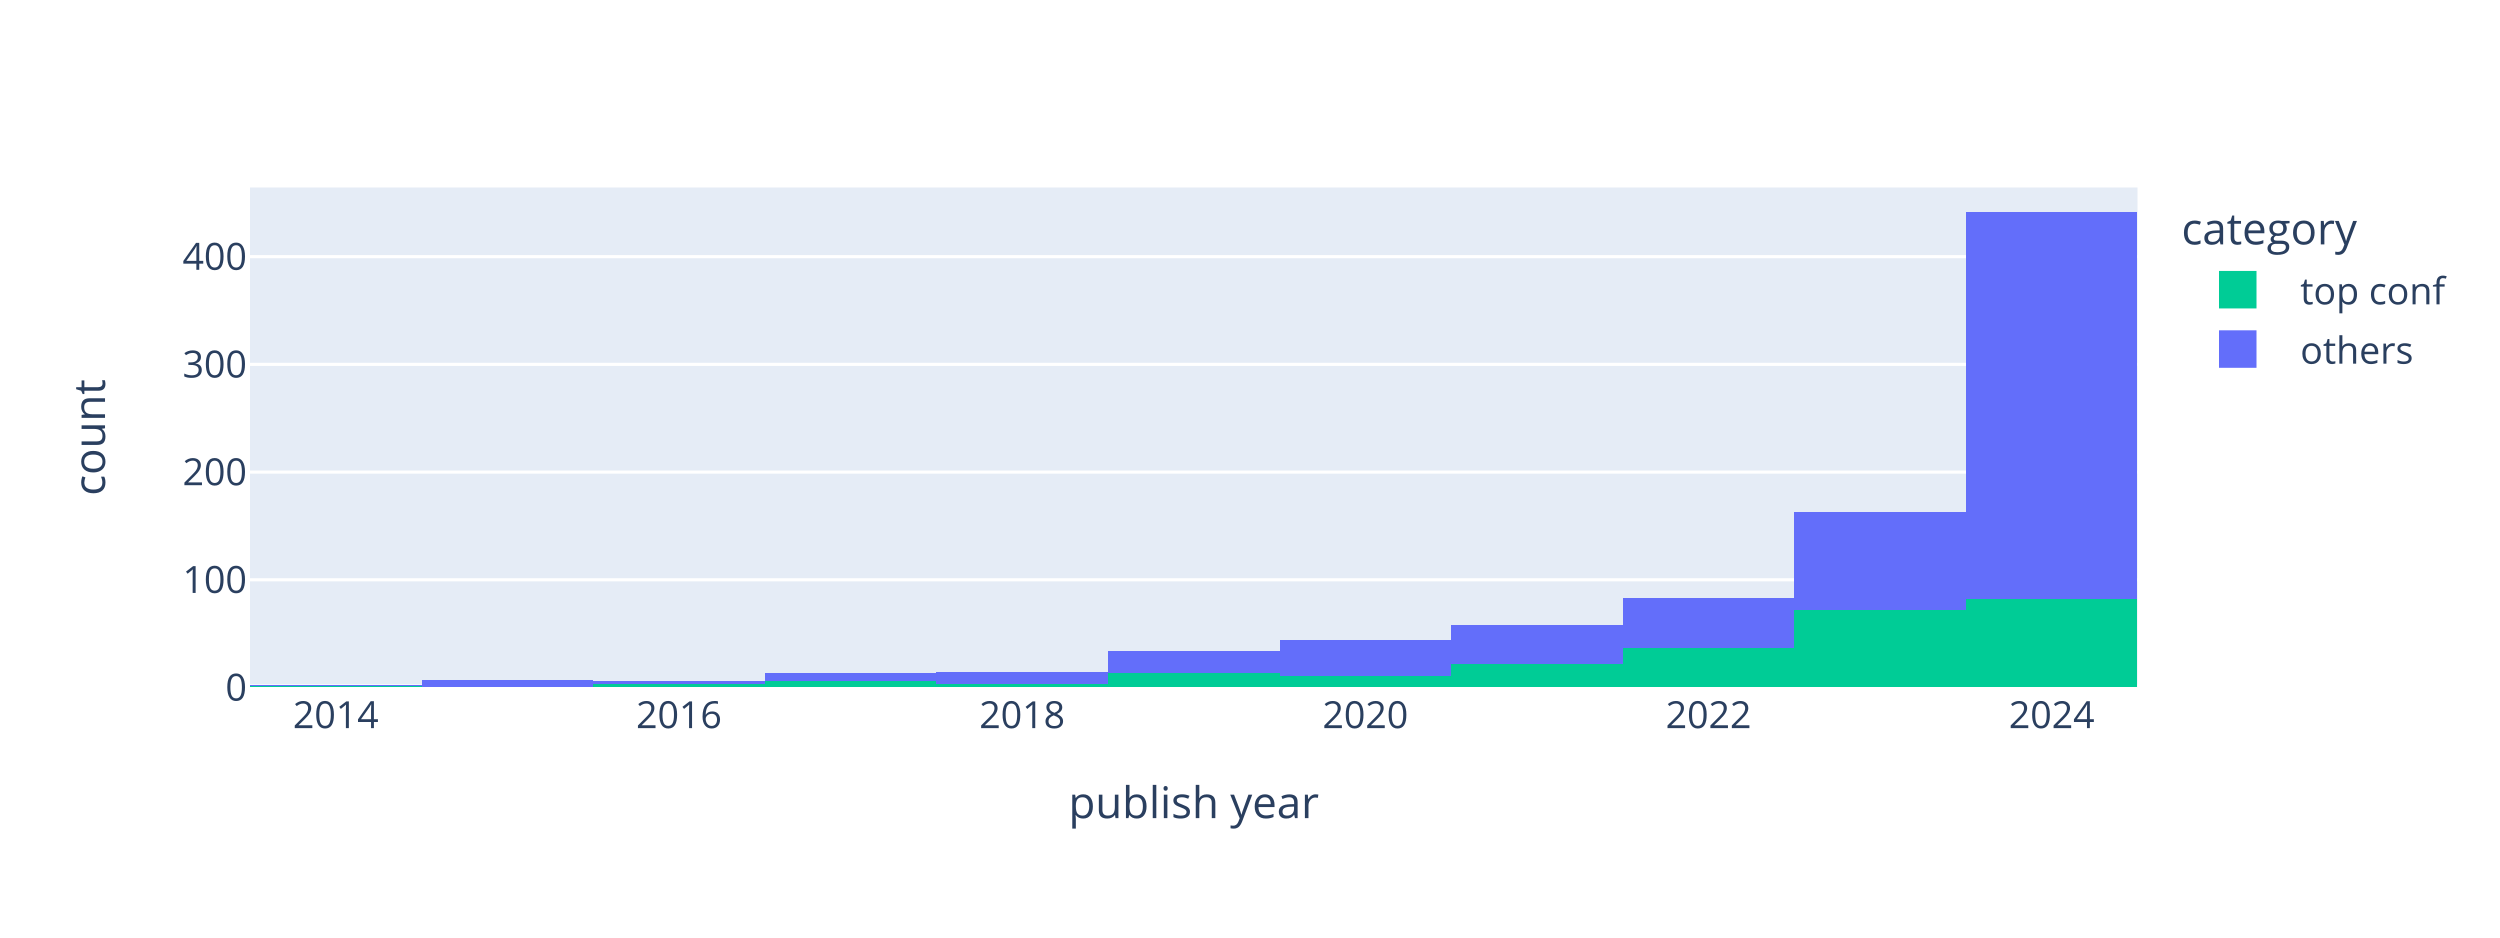
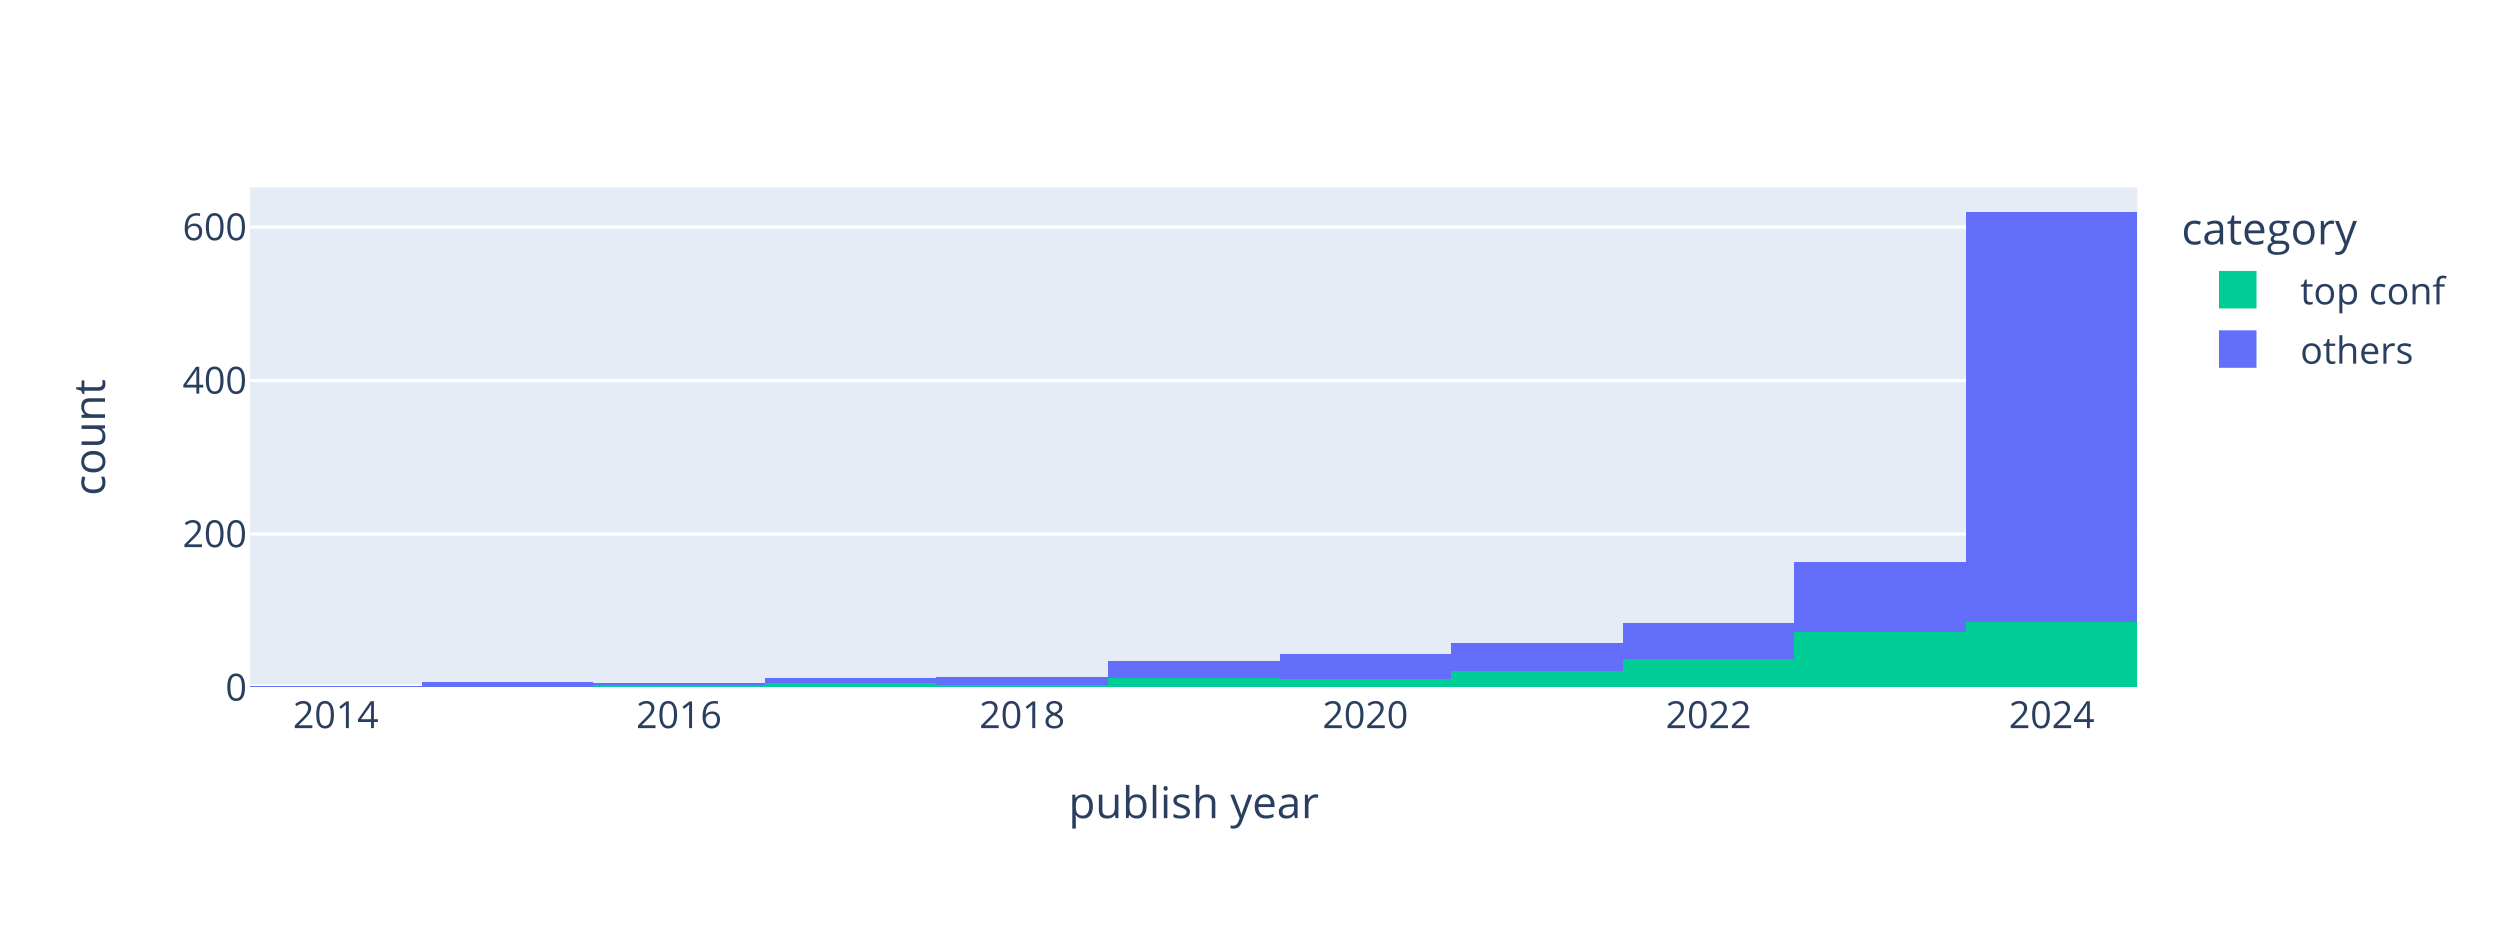
<svg xmlns="http://www.w3.org/2000/svg" class="main-svg" width="800" height="300" style="" viewBox="0 0 800 300">
  <rect x="0" y="0" width="800" height="300" style="fill: rgb(255, 255, 255); fill-opacity: 1;" />
-   <defs id="defs-64cd4a">
+   <defs id="defs-a37306">
    <g class="clips">
-       <clipPath id="clip64cd4axyplot" class="plotclip">
+       <clipPath id="clipa37306xyplot" class="plotclip">
        <rect width="604" height="160" />
      </clipPath>
-       <clipPath class="axesclip" id="clip64cd4ax">
+       <clipPath class="axesclip" id="clipa37306x">
        <rect x="80" y="0" width="604" height="300" />
      </clipPath>
-       <clipPath class="axesclip" id="clip64cd4ay">
+       <clipPath class="axesclip" id="clipa37306y">
        <rect x="0" y="60" width="800" height="160" />
      </clipPath>
-       <clipPath class="axesclip" id="clip64cd4axy">
+       <clipPath class="axesclip" id="clipa37306xy">
        <rect x="80" y="60" width="604" height="160" />
      </clipPath>
    </g>
    <g class="gradients" />
    <g class="patterns" />
  </defs>
  <g class="bglayer">
    <rect class="bg" x="80" y="60" width="604" height="160" style="fill: rgb(229, 236, 246); fill-opacity: 1; stroke-width: 0;" />
  </g>
  <g class="layer-below">
    <g class="imagelayer" />
    <g class="shapelayer" />
  </g>
  <g class="cartesianlayer">
    <g class="subplot xy">
      <g class="layer-subplot">
        <g class="shapelayer" />
        <g class="imagelayer" />
      </g>
      <g class="minor-gridlayer">
        <g class="x" />
        <g class="y" />
      </g>
      <g class="gridlayer">
        <g class="x" />
        <g class="y">
-           <path class="ygrid crisp" transform="translate(0,185.53)" d="M80,0h604" style="stroke: rgb(255, 255, 255); stroke-opacity: 1; stroke-width: 1px;" />
-           <path class="ygrid crisp" transform="translate(0,151.07)" d="M80,0h604" style="stroke: rgb(255, 255, 255); stroke-opacity: 1; stroke-width: 1px;" />
-           <path class="ygrid crisp" transform="translate(0,116.6)" d="M80,0h604" style="stroke: rgb(255, 255, 255); stroke-opacity: 1; stroke-width: 1px;" />
-           <path class="ygrid crisp" transform="translate(0,82.13)" d="M80,0h604" style="stroke: rgb(255, 255, 255); stroke-opacity: 1; stroke-width: 1px;" />
+           <path class="ygrid crisp" transform="translate(0,170.89)" d="M80,0h604" style="stroke: rgb(255, 255, 255); stroke-opacity: 1; stroke-width: 1px;" />
+           <path class="ygrid crisp" transform="translate(0,121.78)" d="M80,0h604" style="stroke: rgb(255, 255, 255); stroke-opacity: 1; stroke-width: 1px;" />
+           <path class="ygrid crisp" transform="translate(0,72.67)" d="M80,0h604" style="stroke: rgb(255, 255, 255); stroke-opacity: 1; stroke-width: 1px;" />
        </g>
      </g>
      <g class="zerolinelayer">
        <path class="yzl zl crisp" transform="translate(0,220)" d="M80,0h604" style="stroke: rgb(255, 255, 255); stroke-opacity: 1; stroke-width: 2px;" />
      </g>
      <path class="xlines-below" />
      <path class="ylines-below" />
      <g class="overlines-below" />
      <g class="xaxislayer-below" />
      <g class="yaxislayer-below" />
      <g class="overaxes-below" />
-       <g class="plot" transform="translate(80,60)" clip-path="url(#clip64cd4axyplot)">
+       <g class="plot" transform="translate(80,60)" clip-path="url(#clipa37306xyplot)">
        <g class="barlayer mlayer">
          <g class="trace bars" shape-rendering="crispEdges" style="opacity: 1;">
            <g class="points">
              <g class="point">
-                 <path d="M0,160V159.66H54.91V160Z" style="vector-effect: non-scaling-stroke; opacity: 1; stroke-width: 0px; fill: rgb(0, 204, 150); fill-opacity: 1;" />
+                 <path d="M0,160V159.75H54.91V160Z" style="vector-effect: non-scaling-stroke; opacity: 1; stroke-width: 0px; fill: rgb(0, 204, 150); fill-opacity: 1;" />
              </g>
              <g class="point">
                <path d="M0,0Z" style="vector-effect: non-scaling-stroke; opacity: 1; stroke-width: 0px; fill: rgb(0, 204, 150); fill-opacity: 1;" />
              </g>
              <g class="point">
-                 <path d="M109.82,160V158.97H164.73V160Z" style="vector-effect: non-scaling-stroke; opacity: 1; stroke-width: 0px; fill: rgb(0, 204, 150); fill-opacity: 1;" />
-               </g>
-               <g class="point">
-                 <path d="M164.73,160V157.93H219.64V160Z" style="vector-effect: non-scaling-stroke; opacity: 1; stroke-width: 0px; fill: rgb(0, 204, 150); fill-opacity: 1;" />
-               </g>
-               <g class="point">
-                 <path d="M219.64,160V158.97H274.55V160Z" style="vector-effect: non-scaling-stroke; opacity: 1; stroke-width: 0px; fill: rgb(0, 204, 150); fill-opacity: 1;" />
-               </g>
-               <g class="point">
-                 <path d="M274.55,160V155.52H329.45V160Z" style="vector-effect: non-scaling-stroke; opacity: 1; stroke-width: 0px; fill: rgb(0, 204, 150); fill-opacity: 1;" />
-               </g>
-               <g class="point">
-                 <path d="M329.45,160V156.21H384.36V160Z" style="vector-effect: non-scaling-stroke; opacity: 1; stroke-width: 0px; fill: rgb(0, 204, 150); fill-opacity: 1;" />
-               </g>
-               <g class="point">
-                 <path d="M384.36,160V152.42H439.27V160Z" style="vector-effect: non-scaling-stroke; opacity: 1; stroke-width: 0px; fill: rgb(0, 204, 150); fill-opacity: 1;" />
-               </g>
-               <g class="point">
-                 <path d="M439.27,160V147.25H494.18V160Z" style="vector-effect: non-scaling-stroke; opacity: 1; stroke-width: 0px; fill: rgb(0, 204, 150); fill-opacity: 1;" />
-               </g>
-               <g class="point">
-                 <path d="M494.18,160V135.18H549.09V160Z" style="vector-effect: non-scaling-stroke; opacity: 1; stroke-width: 0px; fill: rgb(0, 204, 150); fill-opacity: 1;" />
-               </g>
-               <g class="point">
-                 <path d="M549.09,160V131.74H604V160Z" style="vector-effect: non-scaling-stroke; opacity: 1; stroke-width: 0px; fill: rgb(0, 204, 150); fill-opacity: 1;" />
+                 <path d="M109.82,160V159.26H164.73V160Z" style="vector-effect: non-scaling-stroke; opacity: 1; stroke-width: 0px; fill: rgb(0, 204, 150); fill-opacity: 1;" />
+               </g>
+               <g class="point">
+                 <path d="M164.73,160V158.53H219.64V160Z" style="vector-effect: non-scaling-stroke; opacity: 1; stroke-width: 0px; fill: rgb(0, 204, 150); fill-opacity: 1;" />
+               </g>
+               <g class="point">
+                 <path d="M219.64,160V159.26H274.55V160Z" style="vector-effect: non-scaling-stroke; opacity: 1; stroke-width: 0px; fill: rgb(0, 204, 150); fill-opacity: 1;" />
+               </g>
+               <g class="point">
+                 <path d="M274.55,160V156.81H329.45V160Z" style="vector-effect: non-scaling-stroke; opacity: 1; stroke-width: 0px; fill: rgb(0, 204, 150); fill-opacity: 1;" />
+               </g>
+               <g class="point">
+                 <path d="M329.45,160V157.3H384.36V160Z" style="vector-effect: non-scaling-stroke; opacity: 1; stroke-width: 0px; fill: rgb(0, 204, 150); fill-opacity: 1;" />
+               </g>
+               <g class="point">
+                 <path d="M384.36,160V154.6H439.27V160Z" style="vector-effect: non-scaling-stroke; opacity: 1; stroke-width: 0px; fill: rgb(0, 204, 150); fill-opacity: 1;" />
+               </g>
+               <g class="point">
+                 <path d="M439.27,160V150.91H494.18V160Z" style="vector-effect: non-scaling-stroke; opacity: 1; stroke-width: 0px; fill: rgb(0, 204, 150); fill-opacity: 1;" />
+               </g>
+               <g class="point">
+                 <path d="M494.18,160V142.32H549.09V160Z" style="vector-effect: non-scaling-stroke; opacity: 1; stroke-width: 0px; fill: rgb(0, 204, 150); fill-opacity: 1;" />
+               </g>
+               <g class="point">
+                 <path d="M549.09,160V139.13H604V160Z" style="vector-effect: non-scaling-stroke; opacity: 1; stroke-width: 0px; fill: rgb(0, 204, 150); fill-opacity: 1;" />
              </g>
            </g>
          </g>
          <g class="trace bars" shape-rendering="crispEdges" style="opacity: 1;">
            <g class="points">
              <g class="point">
-                 <path d="M0,159.66V159.31H54.91V159.66Z" style="vector-effect: non-scaling-stroke; opacity: 1; stroke-width: 0px; fill: rgb(99, 110, 250); fill-opacity: 1;" />
-               </g>
-               <g class="point">
-                 <path d="M54.91,160V157.59H109.82V160Z" style="vector-effect: non-scaling-stroke; opacity: 1; stroke-width: 0px; fill: rgb(99, 110, 250); fill-opacity: 1;" />
-               </g>
-               <g class="point">
-                 <path d="M109.82,158.97V157.93H164.73V158.97Z" style="vector-effect: non-scaling-stroke; opacity: 1; stroke-width: 0px; fill: rgb(99, 110, 250); fill-opacity: 1;" />
-               </g>
-               <g class="point">
-                 <path d="M164.73,157.93V155.52H219.64V157.93Z" style="vector-effect: non-scaling-stroke; opacity: 1; stroke-width: 0px; fill: rgb(99, 110, 250); fill-opacity: 1;" />
-               </g>
-               <g class="point">
-                 <path d="M219.64,158.97V155.17H274.55V158.97Z" style="vector-effect: non-scaling-stroke; opacity: 1; stroke-width: 0px; fill: rgb(99, 110, 250); fill-opacity: 1;" />
-               </g>
-               <g class="point">
-                 <path d="M274.55,155.52V148.28H329.45V155.52Z" style="vector-effect: non-scaling-stroke; opacity: 1; stroke-width: 0px; fill: rgb(99, 110, 250); fill-opacity: 1;" />
-               </g>
-               <g class="point">
-                 <path d="M329.45,156.21V144.83H384.36V156.21Z" style="vector-effect: non-scaling-stroke; opacity: 1; stroke-width: 0px; fill: rgb(99, 110, 250); fill-opacity: 1;" />
-               </g>
-               <g class="point">
-                 <path d="M384.36,152.42V140.01H439.27V152.42Z" style="vector-effect: non-scaling-stroke; opacity: 1; stroke-width: 0px; fill: rgb(99, 110, 250); fill-opacity: 1;" />
-               </g>
-               <g class="point">
-                 <path d="M439.27,147.25V131.39H494.18V147.25Z" style="vector-effect: non-scaling-stroke; opacity: 1; stroke-width: 0px; fill: rgb(99, 110, 250); fill-opacity: 1;" />
-               </g>
-               <g class="point">
-                 <path d="M494.18,135.18V103.82H549.09V135.18Z" style="vector-effect: non-scaling-stroke; opacity: 1; stroke-width: 0px; fill: rgb(99, 110, 250); fill-opacity: 1;" />
-               </g>
-               <g class="point">
-                 <path d="M549.09,131.74V8H604V131.74Z" style="vector-effect: non-scaling-stroke; opacity: 1; stroke-width: 0px; fill: rgb(99, 110, 250); fill-opacity: 1;" />
+                 <path d="M0,159.75V159.51H54.91V159.75Z" style="vector-effect: non-scaling-stroke; opacity: 1; stroke-width: 0px; fill: rgb(99, 110, 250); fill-opacity: 1;" />
+               </g>
+               <g class="point">
+                 <path d="M54.91,160V158.28H109.82V160Z" style="vector-effect: non-scaling-stroke; opacity: 1; stroke-width: 0px; fill: rgb(99, 110, 250); fill-opacity: 1;" />
+               </g>
+               <g class="point">
+                 <path d="M109.82,159.26V158.53H164.73V159.26Z" style="vector-effect: non-scaling-stroke; opacity: 1; stroke-width: 0px; fill: rgb(99, 110, 250); fill-opacity: 1;" />
+               </g>
+               <g class="point">
+                 <path d="M164.73,158.53V156.81H219.64V158.53Z" style="vector-effect: non-scaling-stroke; opacity: 1; stroke-width: 0px; fill: rgb(99, 110, 250); fill-opacity: 1;" />
+               </g>
+               <g class="point">
+                 <path d="M219.64,159.26V156.56H274.55V159.26Z" style="vector-effect: non-scaling-stroke; opacity: 1; stroke-width: 0px; fill: rgb(99, 110, 250); fill-opacity: 1;" />
+               </g>
+               <g class="point">
+                 <path d="M274.55,156.81V151.65H329.45V156.81Z" style="vector-effect: non-scaling-stroke; opacity: 1; stroke-width: 0px; fill: rgb(99, 110, 250); fill-opacity: 1;" />
+               </g>
+               <g class="point">
+                 <path d="M329.45,157.3V149.2H384.36V157.3Z" style="vector-effect: non-scaling-stroke; opacity: 1; stroke-width: 0px; fill: rgb(99, 110, 250); fill-opacity: 1;" />
+               </g>
+               <g class="point">
+                 <path d="M384.36,154.6V145.76H439.27V154.6Z" style="vector-effect: non-scaling-stroke; opacity: 1; stroke-width: 0px; fill: rgb(99, 110, 250); fill-opacity: 1;" />
+               </g>
+               <g class="point">
+                 <path d="M439.27,150.91V139.37H494.18V150.91Z" style="vector-effect: non-scaling-stroke; opacity: 1; stroke-width: 0px; fill: rgb(99, 110, 250); fill-opacity: 1;" />
+               </g>
+               <g class="point">
+                 <path d="M494.18,142.32V119.73H549.09V142.32Z" style="vector-effect: non-scaling-stroke; opacity: 1; stroke-width: 0px; fill: rgb(99, 110, 250); fill-opacity: 1;" />
+               </g>
+               <g class="point">
+                 <path d="M549.09,139.13V8H604V139.13Z" style="vector-effect: non-scaling-stroke; opacity: 1; stroke-width: 0px; fill: rgb(99, 110, 250); fill-opacity: 1;" />
              </g>
            </g>
          </g>
        </g>
      </g>
      <g class="overplot" />
      <path class="xlines-above crisp" d="M0,0" style="fill: none;" />
      <path class="ylines-above crisp" d="M0,0" style="fill: none;" />
      <g class="overlines-above" />
      <g class="xaxislayer-above">
        <g class="xtick">
          <text text-anchor="middle" x="0" y="233" transform="translate(107.45,0)" style="font-family: 'Open Sans', verdana, arial, sans-serif; font-size: 12px; fill: rgb(42, 63, 95); fill-opacity: 1; white-space: pre; opacity: 1;">2014</text>
        </g>
        <g class="xtick">
          <text text-anchor="middle" x="0" y="233" style="font-family: 'Open Sans', verdana, arial, sans-serif; font-size: 12px; fill: rgb(42, 63, 95); fill-opacity: 1; white-space: pre; opacity: 1;" transform="translate(217.27,0)">2016</text>
        </g>
        <g class="xtick">
          <text text-anchor="middle" x="0" y="233" style="font-family: 'Open Sans', verdana, arial, sans-serif; font-size: 12px; fill: rgb(42, 63, 95); fill-opacity: 1; white-space: pre; opacity: 1;" transform="translate(327.09,0)">2018</text>
        </g>
        <g class="xtick">
          <text text-anchor="middle" x="0" y="233" style="font-family: 'Open Sans', verdana, arial, sans-serif; font-size: 12px; fill: rgb(42, 63, 95); fill-opacity: 1; white-space: pre; opacity: 1;" transform="translate(436.91,0)">2020</text>
        </g>
        <g class="xtick">
          <text text-anchor="middle" x="0" y="233" style="font-family: 'Open Sans', verdana, arial, sans-serif; font-size: 12px; fill: rgb(42, 63, 95); fill-opacity: 1; white-space: pre; opacity: 1;" transform="translate(546.73,0)">2022</text>
        </g>
        <g class="xtick">
          <text text-anchor="middle" x="0" y="233" style="font-family: 'Open Sans', verdana, arial, sans-serif; font-size: 12px; fill: rgb(42, 63, 95); fill-opacity: 1; white-space: pre; opacity: 1;" transform="translate(656.55,0)">2024</text>
        </g>
      </g>
      <g class="yaxislayer-above">
        <g class="ytick">
          <text text-anchor="end" x="79" y="4.2" transform="translate(0,220)" style="font-family: 'Open Sans', verdana, arial, sans-serif; font-size: 12px; fill: rgb(42, 63, 95); fill-opacity: 1; white-space: pre; opacity: 1;">0</text>
        </g>
        <g class="ytick">
-           <text text-anchor="end" x="79" y="4.2" style="font-family: 'Open Sans', verdana, arial, sans-serif; font-size: 12px; fill: rgb(42, 63, 95); fill-opacity: 1; white-space: pre; opacity: 1;" transform="translate(0,185.53)">100</text>
-         </g>
-         <g class="ytick">
-           <text text-anchor="end" x="79" y="4.2" style="font-family: 'Open Sans', verdana, arial, sans-serif; font-size: 12px; fill: rgb(42, 63, 95); fill-opacity: 1; white-space: pre; opacity: 1;" transform="translate(0,151.07)">200</text>
-         </g>
-         <g class="ytick">
-           <text text-anchor="end" x="79" y="4.2" style="font-family: 'Open Sans', verdana, arial, sans-serif; font-size: 12px; fill: rgb(42, 63, 95); fill-opacity: 1; white-space: pre; opacity: 1;" transform="translate(0,116.6)">300</text>
-         </g>
-         <g class="ytick">
-           <text text-anchor="end" x="79" y="4.2" style="font-family: 'Open Sans', verdana, arial, sans-serif; font-size: 12px; fill: rgb(42, 63, 95); fill-opacity: 1; white-space: pre; opacity: 1;" transform="translate(0,82.13)">400</text>
+           <text text-anchor="end" x="79" y="4.2" style="font-family: 'Open Sans', verdana, arial, sans-serif; font-size: 12px; fill: rgb(42, 63, 95); fill-opacity: 1; white-space: pre; opacity: 1;" transform="translate(0,170.89)">200</text>
+         </g>
+         <g class="ytick">
+           <text text-anchor="end" x="79" y="4.2" style="font-family: 'Open Sans', verdana, arial, sans-serif; font-size: 12px; fill: rgb(42, 63, 95); fill-opacity: 1; white-space: pre; opacity: 1;" transform="translate(0,121.78)">400</text>
+         </g>
+         <g class="ytick">
+           <text text-anchor="end" x="79" y="4.2" style="font-family: 'Open Sans', verdana, arial, sans-serif; font-size: 12px; fill: rgb(42, 63, 95); fill-opacity: 1; white-space: pre; opacity: 1;" transform="translate(0,72.67)">600</text>
        </g>
      </g>
      <g class="overaxes-above" />
    </g>
  </g>
  <g class="polarlayer" />
  <g class="smithlayer" />
  <g class="ternarylayer" />
  <g class="geolayer" />
  <g class="funnelarealayer" />
  <g class="pielayer" />
  <g class="iciclelayer" />
  <g class="treemaplayer" />
  <g class="sunburstlayer" />
  <g class="glimages" />
-   <defs id="topdefs-64cd4a">
+   <defs id="topdefs-a37306">
    <g class="clips" />
-     <clipPath id="legend64cd4a">
+     <clipPath id="legenda37306">
      <rect width="92" height="67" x="0" y="0" />
    </clipPath>
  </defs>
  <g class="layer-above">
    <g class="imagelayer" />
    <g class="shapelayer" />
  </g>
  <g class="infolayer">
    <g class="legend" pointer-events="all" transform="translate(696.08,60)">
-       <rect class="bg" shape-rendering="crispEdges" width="92" height="67" x="0" y="0" style="stroke: rgb(68, 68, 68); stroke-opacity: 1; fill: rgb(255, 255, 255); fill-opacity: 1; stroke-width: 0px;" />
-       <g class="scrollbox" transform="" clip-path="url(#legend64cd4a)">
+       <rect class="bg" shape-rendering="crispEdges" style="stroke: rgb(68, 68, 68); stroke-opacity: 1; fill: rgb(255, 255, 255); fill-opacity: 1; stroke-width: 0px;" width="92" height="67" x="0" y="0" />
+       <g class="scrollbox" transform="" clip-path="url(#legenda37306)">
        <text class="legendtitletext" text-anchor="start" x="2" y="18.2" style="font-family: 'Open Sans', verdana, arial, sans-serif; font-size: 14px; fill: rgb(42, 63, 95); fill-opacity: 1; white-space: pre;">category</text>
        <g class="groups" transform="">
          <g class="traces" transform="translate(0,32.7)" style="opacity: 1;">
            <text class="legendtext" text-anchor="start" x="40" y="4.68" style="font-family: 'Open Sans', verdana, arial, sans-serif; font-size: 12px; fill: rgb(42, 63, 95); fill-opacity: 1; white-space: pre;">top conf</text>
            <g class="layers" style="opacity: 1;">
              <g class="legendfill" />
              <g class="legendlines" />
              <g class="legendsymbols">
                <g class="legendpoints">
                  <path class="legendundefined" d="M6,6H-6V-6H6Z" transform="translate(20,0)" style="stroke-width: 0px; fill: rgb(0, 204, 150); fill-opacity: 1;" />
                </g>
              </g>
            </g>
            <rect class="legendtoggle" x="0" y="-9.5" width="86.875" height="19" style="fill: rgb(0, 0, 0); fill-opacity: 0;" />
          </g>
        </g>
        <g class="groups" transform="">
          <g class="traces" transform="translate(0,51.7)" style="opacity: 1;">
            <text class="legendtext" text-anchor="start" x="40" y="4.68" style="font-family: 'Open Sans', verdana, arial, sans-serif; font-size: 12px; fill: rgb(42, 63, 95); fill-opacity: 1; white-space: pre;">others</text>
            <g class="layers" style="opacity: 1;">
              <g class="legendfill" />
              <g class="legendlines" />
              <g class="legendsymbols">
                <g class="legendpoints">
                  <path class="legendundefined" d="M6,6H-6V-6H6Z" transform="translate(20,0)" style="stroke-width: 0px; fill: rgb(99, 110, 250); fill-opacity: 1;" />
                </g>
              </g>
            </g>
            <rect class="legendtoggle" x="0" y="-9.5" width="86.875" height="19" style="fill: rgb(0, 0, 0); fill-opacity: 0;" />
          </g>
        </g>
      </g>
-       <rect class="scrollbar" rx="20" ry="3" width="0" height="0" x="0" y="0" style="fill: rgb(128, 139, 164); fill-opacity: 1;" />
+       <rect class="scrollbar" rx="20" ry="3" width="0" height="0" style="fill: rgb(128, 139, 164); fill-opacity: 1;" x="0" y="0" />
    </g>
    <g class="g-gtitle" />
    <g class="g-xtitle">
      <text class="xtitle" x="382" y="261.8" text-anchor="middle" style="font-family: 'Open Sans', verdana, arial, sans-serif; font-size: 14px; fill: rgb(42, 63, 95); opacity: 1; font-weight: normal; white-space: pre;">publish year</text>
    </g>
    <g class="g-ytitle">
      <text class="ytitle" transform="rotate(-90,33.60625,140)" x="33.606" y="140" text-anchor="middle" style="font-family: 'Open Sans', verdana, arial, sans-serif; font-size: 14px; fill: rgb(42, 63, 95); opacity: 1; font-weight: normal; white-space: pre;">count</text>
    </g>
  </g>
</svg>
